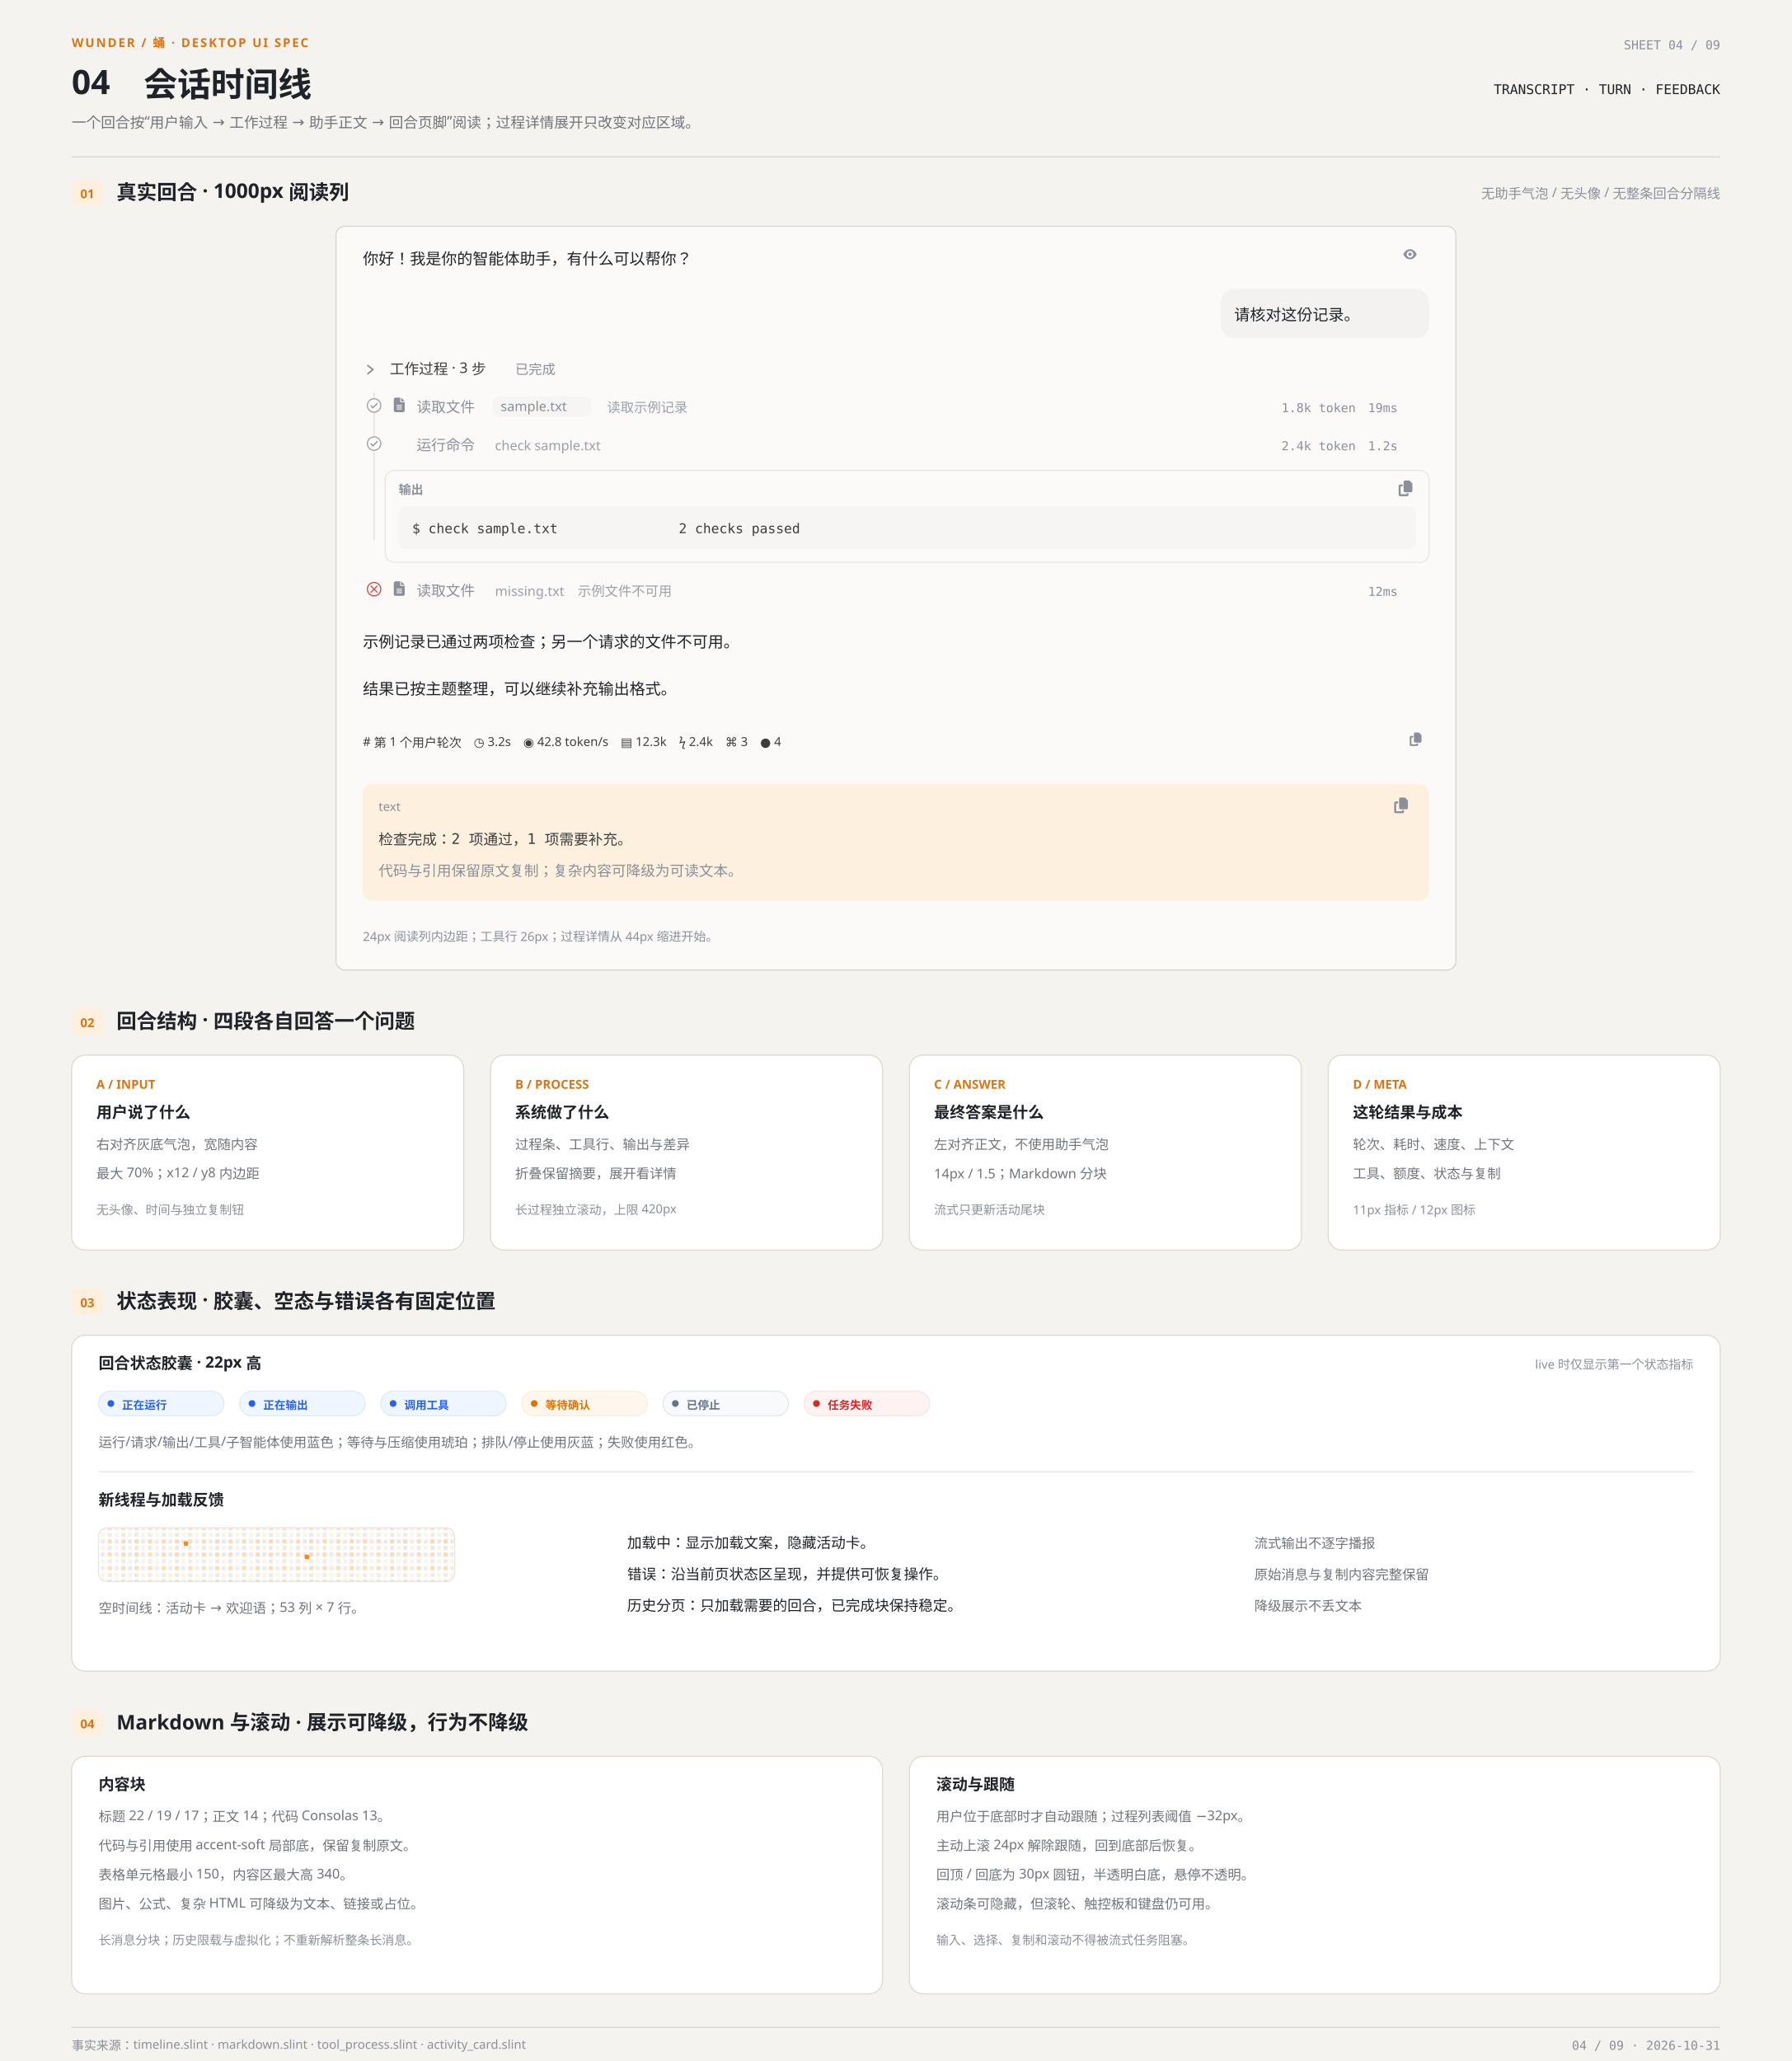
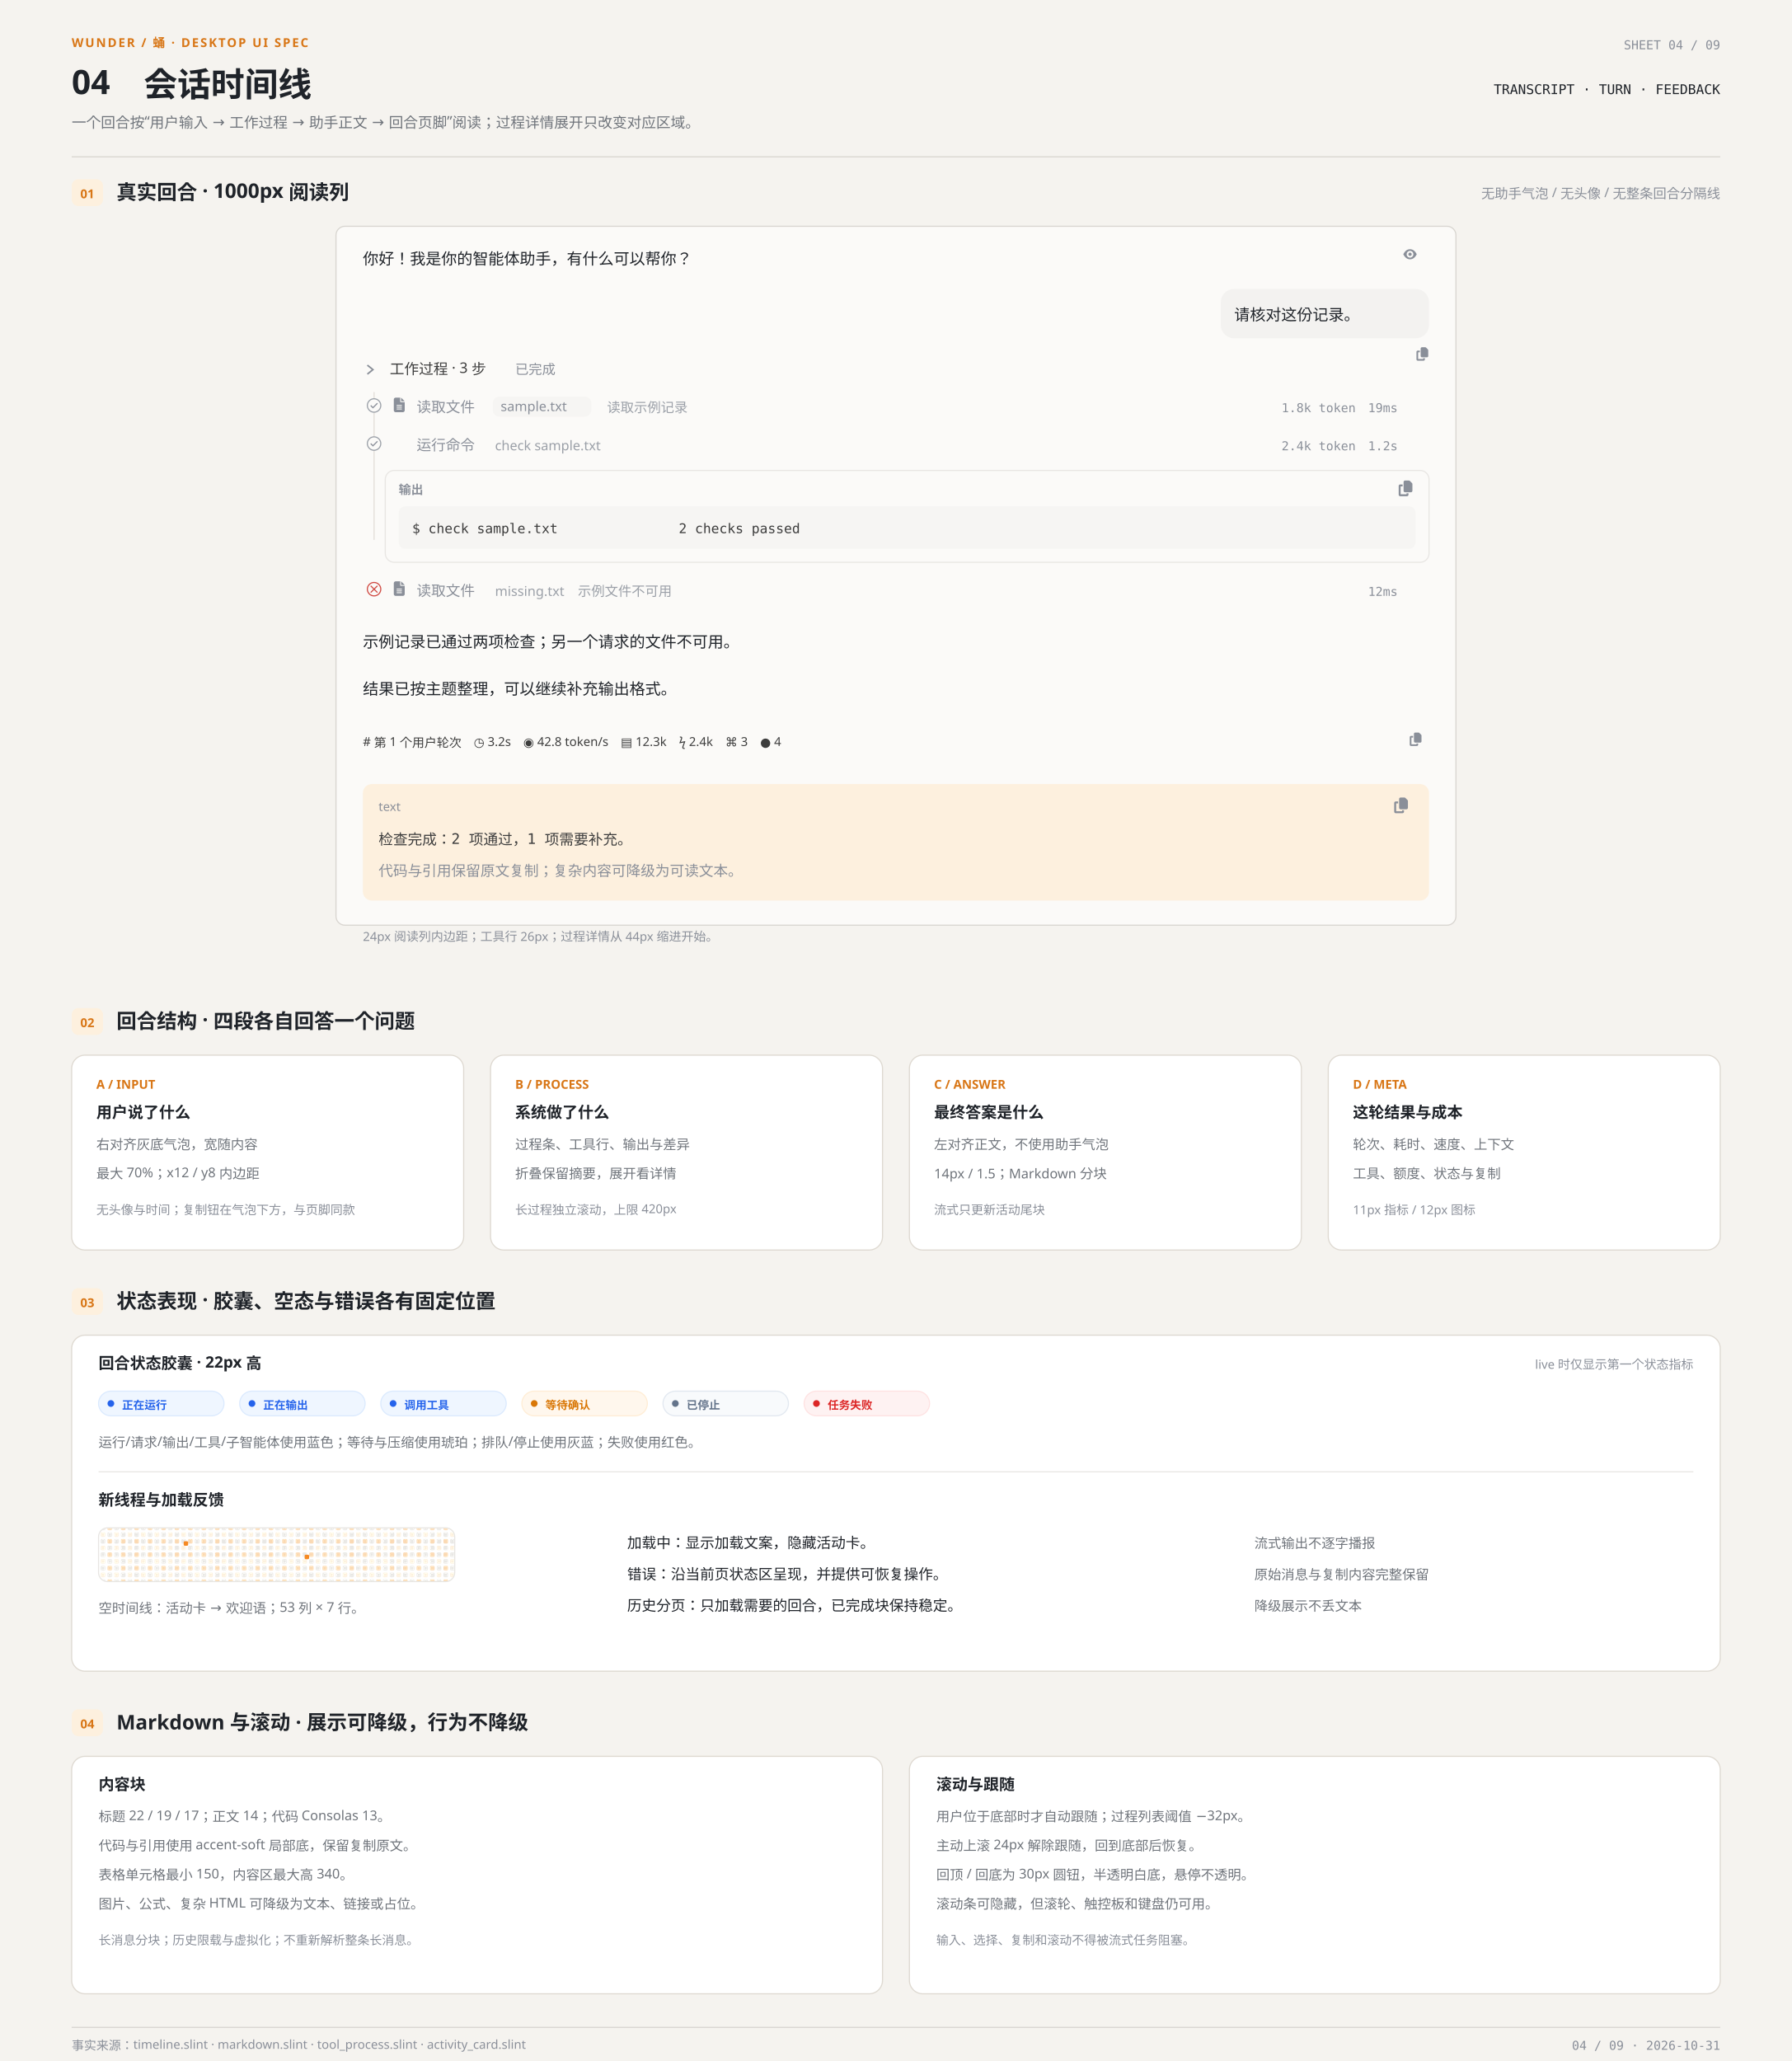
<svg xmlns="http://www.w3.org/2000/svg" width="1600" height="1840" viewBox="0 0 1600 1840" role="img" aria-label="蛹 桌面端会话时间线规范">
  <defs>
    <symbol id="t-copy" viewBox="0 0 448 512">
      <path fill="currentColor" transform="translate(0 448) scale(1 -1)" d="M208 448H332Q352 448 366 434L434 366Q448 352 448 332V112Q447 92 434 78Q420 65 400 64H208Q188 65 174 78Q161 92 160 112V400Q161 420 174 434Q188 447 208 448ZM48 320H128V256H64V0H256V32H320V-16Q319-36 306-50Q292-63 272-64H48Q28-63 14-50Q1-36 0-16V272Q1 292 14 306Q28 319 48 320Z" />
    </symbol>
    <symbol id="t-eye" viewBox="0 0 24 24">
      <path fill="currentColor" fill-rule="evenodd" d="M0 12C3 6 7 3 12 3s9 3 12 9c-3 6-7 9-12 9S3 18 0 12m6 0a6 6 0 1 0 12 0 6 6 0 0 0-12 0m3 0a3 3 0 1 0 6 0 3 3 0 0 0-6 0" />
    </symbol>
    <symbol id="t-file" viewBox="0 0 384 512">
      <path fill="currentColor" transform="translate(0 448) scale(1 -1)" d="M64 448Q37 447 19 429Q1 411 0 384V0Q1-27 19-45Q37-63 64-64H320Q347-63 365-45Q383-27 384 0V288H256Q242 288 233 297Q224 306 224 320V448H64ZM256 448V320H384L256 448ZM112 192H272Q287 191 288 176Q287 161 272 160H112Q97 161 96 176Q97 191 112 192ZM112 128H272Q287 127 288 112Q287 97 272 96H112Q97 97 96 112Q97 127 112 128ZM112 64H272Q287 63 288 48Q287 33 272 32H112Q97 33 96 48Q97 63 112 64Z" />
    </symbol>
    <pattern id="heat" width="12" height="12" patternUnits="userSpaceOnUse">
      <rect width="4" height="4" rx="1" fill="#E9E8E5" />
      <rect x="6" width="4" height="4" rx="1" fill="#FDF0DE" />
      <rect y="6" width="4" height="4" rx="1" fill="#FAD9B4" />
      <rect x="6" y="6" width="4" height="4" rx="1" fill="#E9E8E5" />
    </pattern>
  </defs>
  <style>svg{font-family:'Microsoft YaHei UI','Microsoft YaHei','PingFang SC','Noto Sans SC',sans-serif;fill:#1F2329}.mono{font-family:Consolas,monospace}.h1{font-size:30px;font-weight:700}.sub{font-size:13px;fill:#6F747B}.kicker{font-size:11px;font-weight:700;letter-spacing:1.4px;fill:#D87616}.sect{font-size:18px;font-weight:700}.sect-note{font-size:12px;fill:#8A8F99}.card{fill:#FFF;stroke:#DED9D1}.card-t{font-size:14px;font-weight:700}.note{font-size:12px;fill:#6F747B}.tiny{font-size:11px;fill:#8A8F99}.chip{font-size:11px;font-weight:700;fill:#D87616}.ui14{font-size:14px}.ui13{font-size:13px}.ui12{font-size:12px}.ui11{font-size:11px}.ui10{font-size:10px}.muted{fill:#8A8F99}.secondary{fill:#3D3D3D}</style>
  <rect width="1600" height="1840" fill="#F5F3EF" />
  <g id="header">
    <text x="64" y="42" class="kicker">WUNDER / 蛹 · DESKTOP UI SPEC</text>
    <text x="64" y="84" class="h1">04　会话时间线</text>
    <text x="64" y="114" class="sub">一个回合按“用户输入 → 工作过程 → 助手正文 → 回合页脚”阅读；过程详情展开只改变对应区域。</text>
    <text x="1536" y="44" text-anchor="end" class="mono tiny">SHEET 04 / 09</text>
    <text x="1536" y="84" text-anchor="end" class="mono ui12">TRANSCRIPT · TURN · FEEDBACK</text>
    <line x1="64" y1="140" x2="1536" y2="140" stroke="#D8D5D0" />
  </g>
  <g id="complete-turn">
    <rect x="64" y="160" width="28" height="24" rx="6" fill="#FDF0DE" />
    <text x="78" y="177" text-anchor="middle" class="chip">01</text>
    <text x="104" y="178" class="sect">真实回合 · 1000px 阅读列</text>
    <text x="1536" y="177" text-anchor="end" class="sect-note">无助手气泡 / 无头像 / 无整条回合分隔线</text>
-     <rect x="300" y="202" width="1000" height="664" rx="8" fill="#FBFAF8" stroke="#D8D5D0" />
+     <rect x="300" y="202" width="1000" height="624" rx="8" fill="#FBFAF8" stroke="#D8D5D0" />
    <text x="324" y="236" class="ui14">你好！我是你的智能体助手，有什么可以帮你？</text>
    <rect x="1248" y="216" width="22" height="22" rx="6" fill="transparent" />
    <use href="#t-eye" x="1253" y="221" width="12" height="12" color="#8A8F99" />
    <rect x="1090" y="258" width="186" height="44" rx="12" fill="#F3F2F0" />
    <text x="1102" y="286" class="ui14">请核对这份记录。</text>
+     <use href="#t-copy" x="1264" y="310" width="12" height="12" color="#8A8F99" />
    <path d="m328 326 5 4-5 4" fill="none" stroke="#8A8F99" stroke-width="1.4" />
    <text x="348" y="334" class="ui13 secondary">工作过程 · 3 步</text>
    <text x="460" y="334" class="ui12 muted">已完成</text>
    <line x1="334" y1="350" x2="334" y2="482" stroke="#E2DFDA" />
    <circle cx="334" cy="362" r="6" fill="#FBFAF8" stroke="#9BA0A8" />
    <path d="m331 362 2 2 4-4" fill="none" stroke="#8A8F99" />
    <use href="#t-file" x="350" y="355" width="13" height="13" color="#8A8F99" />
    <text x="372" y="368" class="ui13 muted">读取文件</text>
    <rect x="440" y="354" width="88" height="18" rx="6" fill="#F6F5F3" />
    <text x="447" y="367" class="ui12 muted">sample.txt</text>
    <text x="542" y="368" class="ui12" fill="#9BA0A8">读取示例记录</text>
    <text x="1248" y="368" text-anchor="end" class="mono ui11 muted">1.8k token　19ms</text>
    <circle cx="334" cy="396" r="6" fill="#FBFAF8" stroke="#9BA0A8" />
    <path d="m331 396 2 2 4-4" fill="none" stroke="#8A8F99" />
    <text x="372" y="402" class="ui13 muted">运行命令</text>
    <text x="442" y="402" class="ui12" fill="#9BA0A8">check sample.txt</text>
    <text x="1248" y="402" text-anchor="end" class="mono ui11 muted">2.4k token　1.2s</text>
    <rect x="344" y="420" width="932" height="82" rx="8" fill="#FBFAF8" stroke="#E8E6E3" />
    <text x="356" y="441" class="ui11 muted" font-weight="700">输出</text>
    <use href="#t-copy" x="1248" y="429" width="14" height="14" color="#8A8F99" />
    <rect x="356" y="452" width="908" height="38" rx="6" fill="#F6F5F3" />
    <text x="368" y="476" class="mono ui12 secondary">$ check sample.txt　　　　　　　　　2 checks passed</text>
    <circle cx="334" cy="526" r="6" fill="#FBFAF8" stroke="#D04A43" />
    <path d="m331 523 6 6m0-6-6 6" stroke="#D04A43" stroke-width="1" />
    <use href="#t-file" x="350" y="519" width="13" height="13" color="#8A8F99" />
    <text x="372" y="532" class="ui13 muted">读取文件</text>
    <text x="442" y="532" class="ui12" fill="#9BA0A8">missing.txt　示例文件不可用</text>
    <text x="1248" y="532" text-anchor="end" class="mono ui11 muted">12ms</text>
    <text x="324" y="578" class="ui14">示例记录已通过两项检查；另一个请求的文件不可用。</text>
    <text x="324" y="620" class="ui14">结果已按主题整理，可以继续补充输出格式。</text>
    <g class="ui11" fill="#3D3D3D">
      <text x="324" y="666"># 第 1 个用户轮次　◷ 3.2s　◉ 42.8 token/s　▤ 12.3k　ϟ 2.4k　⌘ 3　● 4</text>
    </g>
    <use href="#t-copy" x="1258" y="654" width="12" height="12" color="#8A8F99" />
    <rect x="324" y="700" width="952" height="104" rx="8" fill="#FDF0DE" />
    <text x="338" y="724" class="ui11 muted">text</text>
    <use href="#t-copy" x="1244" y="712" width="14" height="14" color="#8A8F99" />
    <text x="338" y="754" class="mono" font-size="13" fill="#3D3D3D">检查完成：2 项通过，1 项需要补充。</text>
    <text x="338" y="782" class="ui13 muted">代码与引用保留原文复制；复杂内容可降级为可读文本。</text>
    <text x="324" y="840" class="tiny">24px 阅读列内边距；工具行 26px；过程详情从 44px 缩进开始。</text>
  </g>
  <g id="turn-anatomy">
    <rect x="64" y="900" width="28" height="24" rx="6" fill="#FDF0DE" />
    <text x="78" y="917" text-anchor="middle" class="chip">02</text>
    <text x="104" y="918" class="sect">回合结构 · 四段各自回答一个问题</text>
    <rect x="64" y="942" width="350" height="174" rx="12" class="card" />
    <text x="86" y="972" class="chip">A / INPUT</text>
    <text x="86" y="998" class="card-t">用户说了什么</text>
    <text x="86" y="1026" class="note">右对齐灰底气泡，宽随内容</text>
    <text x="86" y="1052" class="note">最大 70%；x12 / y8 内边距</text>
-     <text x="86" y="1084" class="tiny">无头像、时间与独立复制钮</text>
+     <text x="86" y="1084" class="tiny">无头像与时间；复制钮在气泡下方，与页脚同款</text>
    <rect x="438" y="942" width="350" height="174" rx="12" class="card" />
    <text x="460" y="972" class="chip">B / PROCESS</text>
    <text x="460" y="998" class="card-t">系统做了什么</text>
    <text x="460" y="1026" class="note">过程条、工具行、输出与差异</text>
    <text x="460" y="1052" class="note">折叠保留摘要，展开看详情</text>
    <text x="460" y="1084" class="tiny">长过程独立滚动，上限 420px</text>
    <rect x="812" y="942" width="350" height="174" rx="12" class="card" />
    <text x="834" y="972" class="chip">C / ANSWER</text>
    <text x="834" y="998" class="card-t">最终答案是什么</text>
    <text x="834" y="1026" class="note">左对齐正文，不使用助手气泡</text>
    <text x="834" y="1052" class="note">14px / 1.5；Markdown 分块</text>
    <text x="834" y="1084" class="tiny">流式只更新活动尾块</text>
    <rect x="1186" y="942" width="350" height="174" rx="12" class="card" />
    <text x="1208" y="972" class="chip">D / META</text>
    <text x="1208" y="998" class="card-t">这轮结果与成本</text>
    <text x="1208" y="1026" class="note">轮次、耗时、速度、上下文</text>
    <text x="1208" y="1052" class="note">工具、额度、状态与复制</text>
    <text x="1208" y="1084" class="tiny">11px 指标 / 12px 图标</text>
  </g>
  <g id="timeline-states">
    <rect x="64" y="1150" width="28" height="24" rx="6" fill="#FDF0DE" />
    <text x="78" y="1167" text-anchor="middle" class="chip">03</text>
    <text x="104" y="1168" class="sect">状态表现 · 胶囊、空态与错误各有固定位置</text>
    <rect x="64" y="1192" width="1472" height="300" rx="12" class="card" />
    <text x="88" y="1222" class="card-t">回合状态胶囊 · 22px 高</text>
    <text x="1512" y="1222" text-anchor="end" class="tiny">live 时仅显示第一个状态指标</text>
    <rect x="88" y="1242" width="112" height="22" rx="11" fill="#EFF6FF" stroke="#DBEAFE" />
    <circle cx="99" cy="1253" r="3" fill="#2563EB" />
    <text x="109" y="1258" class="ui10" fill="#2563EB" font-weight="600">正在运行</text>
    <rect x="214" y="1242" width="112" height="22" rx="11" fill="#EFF6FF" stroke="#DBEAFE" />
    <circle cx="225" cy="1253" r="3" fill="#2563EB" />
    <text x="235" y="1258" class="ui10" fill="#2563EB" font-weight="600">正在输出</text>
    <rect x="340" y="1242" width="112" height="22" rx="11" fill="#EFF6FF" stroke="#DBEAFE" />
    <circle cx="351" cy="1253" r="3" fill="#2563EB" />
    <text x="361" y="1258" class="ui10" fill="#2563EB" font-weight="600">调用工具</text>
    <rect x="466" y="1242" width="112" height="22" rx="11" fill="#FFF7ED" stroke="#FFEDD5" />
    <circle cx="477" cy="1253" r="3" fill="#D97706" />
    <text x="487" y="1258" class="ui10" fill="#D97706" font-weight="600">等待确认</text>
    <rect x="592" y="1242" width="112" height="22" rx="11" fill="#F8FAFC" stroke="#E2E8F0" />
    <circle cx="603" cy="1253" r="3" fill="#64748B" />
    <text x="613" y="1258" class="ui10" fill="#64748B" font-weight="600">已停止</text>
    <rect x="718" y="1242" width="112" height="22" rx="11" fill="#FEF2F2" stroke="#FEE2E2" />
    <circle cx="729" cy="1253" r="3" fill="#DC2626" />
    <text x="739" y="1258" class="ui10" fill="#DC2626" font-weight="600">任务失败</text>
    <text x="88" y="1292" class="note">运行/请求/输出/工具/子智能体使用蓝色；等待与压缩使用琥珀；排队/停止使用灰蓝；失败使用红色。</text>
    <line x1="88" y1="1314" x2="1512" y2="1314" stroke="#E8E6E3" />
    <text x="88" y="1344" class="card-t">新线程与加载反馈</text>
    <rect x="88" y="1364" width="318" height="48" rx="8" fill="url(#heat)" stroke="#E8E6E3" />
    <rect x="164" y="1376" width="4" height="4" rx="1" fill="#F58A24" />
    <rect x="272" y="1388" width="4" height="4" rx="1" fill="#F58A24" />
    <text x="88" y="1440" class="note">空时间线：活动卡 → 欢迎语；53 列 × 7 行。</text>
    <text x="560" y="1382" class="ui13">加载中：显示加载文案，隐藏活动卡。</text>
    <text x="560" y="1410" class="ui13">错误：沿当前页状态区呈现，并提供可恢复操作。</text>
    <text x="560" y="1438" class="ui13">历史分页：只加载需要的回合，已完成块保持稳定。</text>
    <text x="1120" y="1382" class="note">流式输出不逐字播报</text>
    <text x="1120" y="1410" class="note">原始消息与复制内容完整保留</text>
    <text x="1120" y="1438" class="note">降级展示不丢文本</text>
  </g>
  <g id="markdown-scroll">
    <rect x="64" y="1526" width="28" height="24" rx="6" fill="#FDF0DE" />
    <text x="78" y="1543" text-anchor="middle" class="chip">04</text>
    <text x="104" y="1544" class="sect">Markdown 与滚动 · 展示可降级，行为不降级</text>
    <rect x="64" y="1568" width="724" height="212" rx="12" class="card" />
    <text x="88" y="1598" class="card-t">内容块</text>
    <text x="88" y="1626" class="note">标题 22 / 19 / 17；正文 14；代码 Consolas 13。</text>
    <text x="88" y="1652" class="note">代码与引用使用 accent-soft 局部底，保留复制原文。</text>
    <text x="88" y="1678" class="note">表格单元格最小 150，内容区最大高 340。</text>
    <text x="88" y="1704" class="note">图片、公式、复杂 HTML 可降级为文本、链接或占位。</text>
    <text x="88" y="1736" class="tiny">长消息分块；历史限载与虚拟化；不重新解析整条长消息。</text>
    <rect x="812" y="1568" width="724" height="212" rx="12" class="card" />
    <text x="836" y="1598" class="card-t">滚动与跟随</text>
    <text x="836" y="1626" class="note">用户位于底部时才自动跟随；过程列表阈值 −32px。</text>
    <text x="836" y="1652" class="note">主动上滚 24px 解除跟随，回到底部后恢复。</text>
    <text x="836" y="1678" class="note">回顶 / 回底为 30px 圆钮，半透明白底，悬停不透明。</text>
    <text x="836" y="1704" class="note">滚动条可隐藏，但滚轮、触控板和键盘仍可用。</text>
    <text x="836" y="1736" class="tiny">输入、选择、复制和滚动不得被流式任务阻塞。</text>
  </g>
  <g id="footer">
    <line x1="64" y1="1810" x2="1536" y2="1810" stroke="#D8D5D0" />
    <text x="64" y="1830" class="tiny">事实来源：timeline.slint · markdown.slint · tool_process.slint · activity_card.slint</text>
    <text x="1536" y="1830" text-anchor="end" class="mono tiny">04 / 09 · 2026-10-31</text>
  </g>
</svg>
